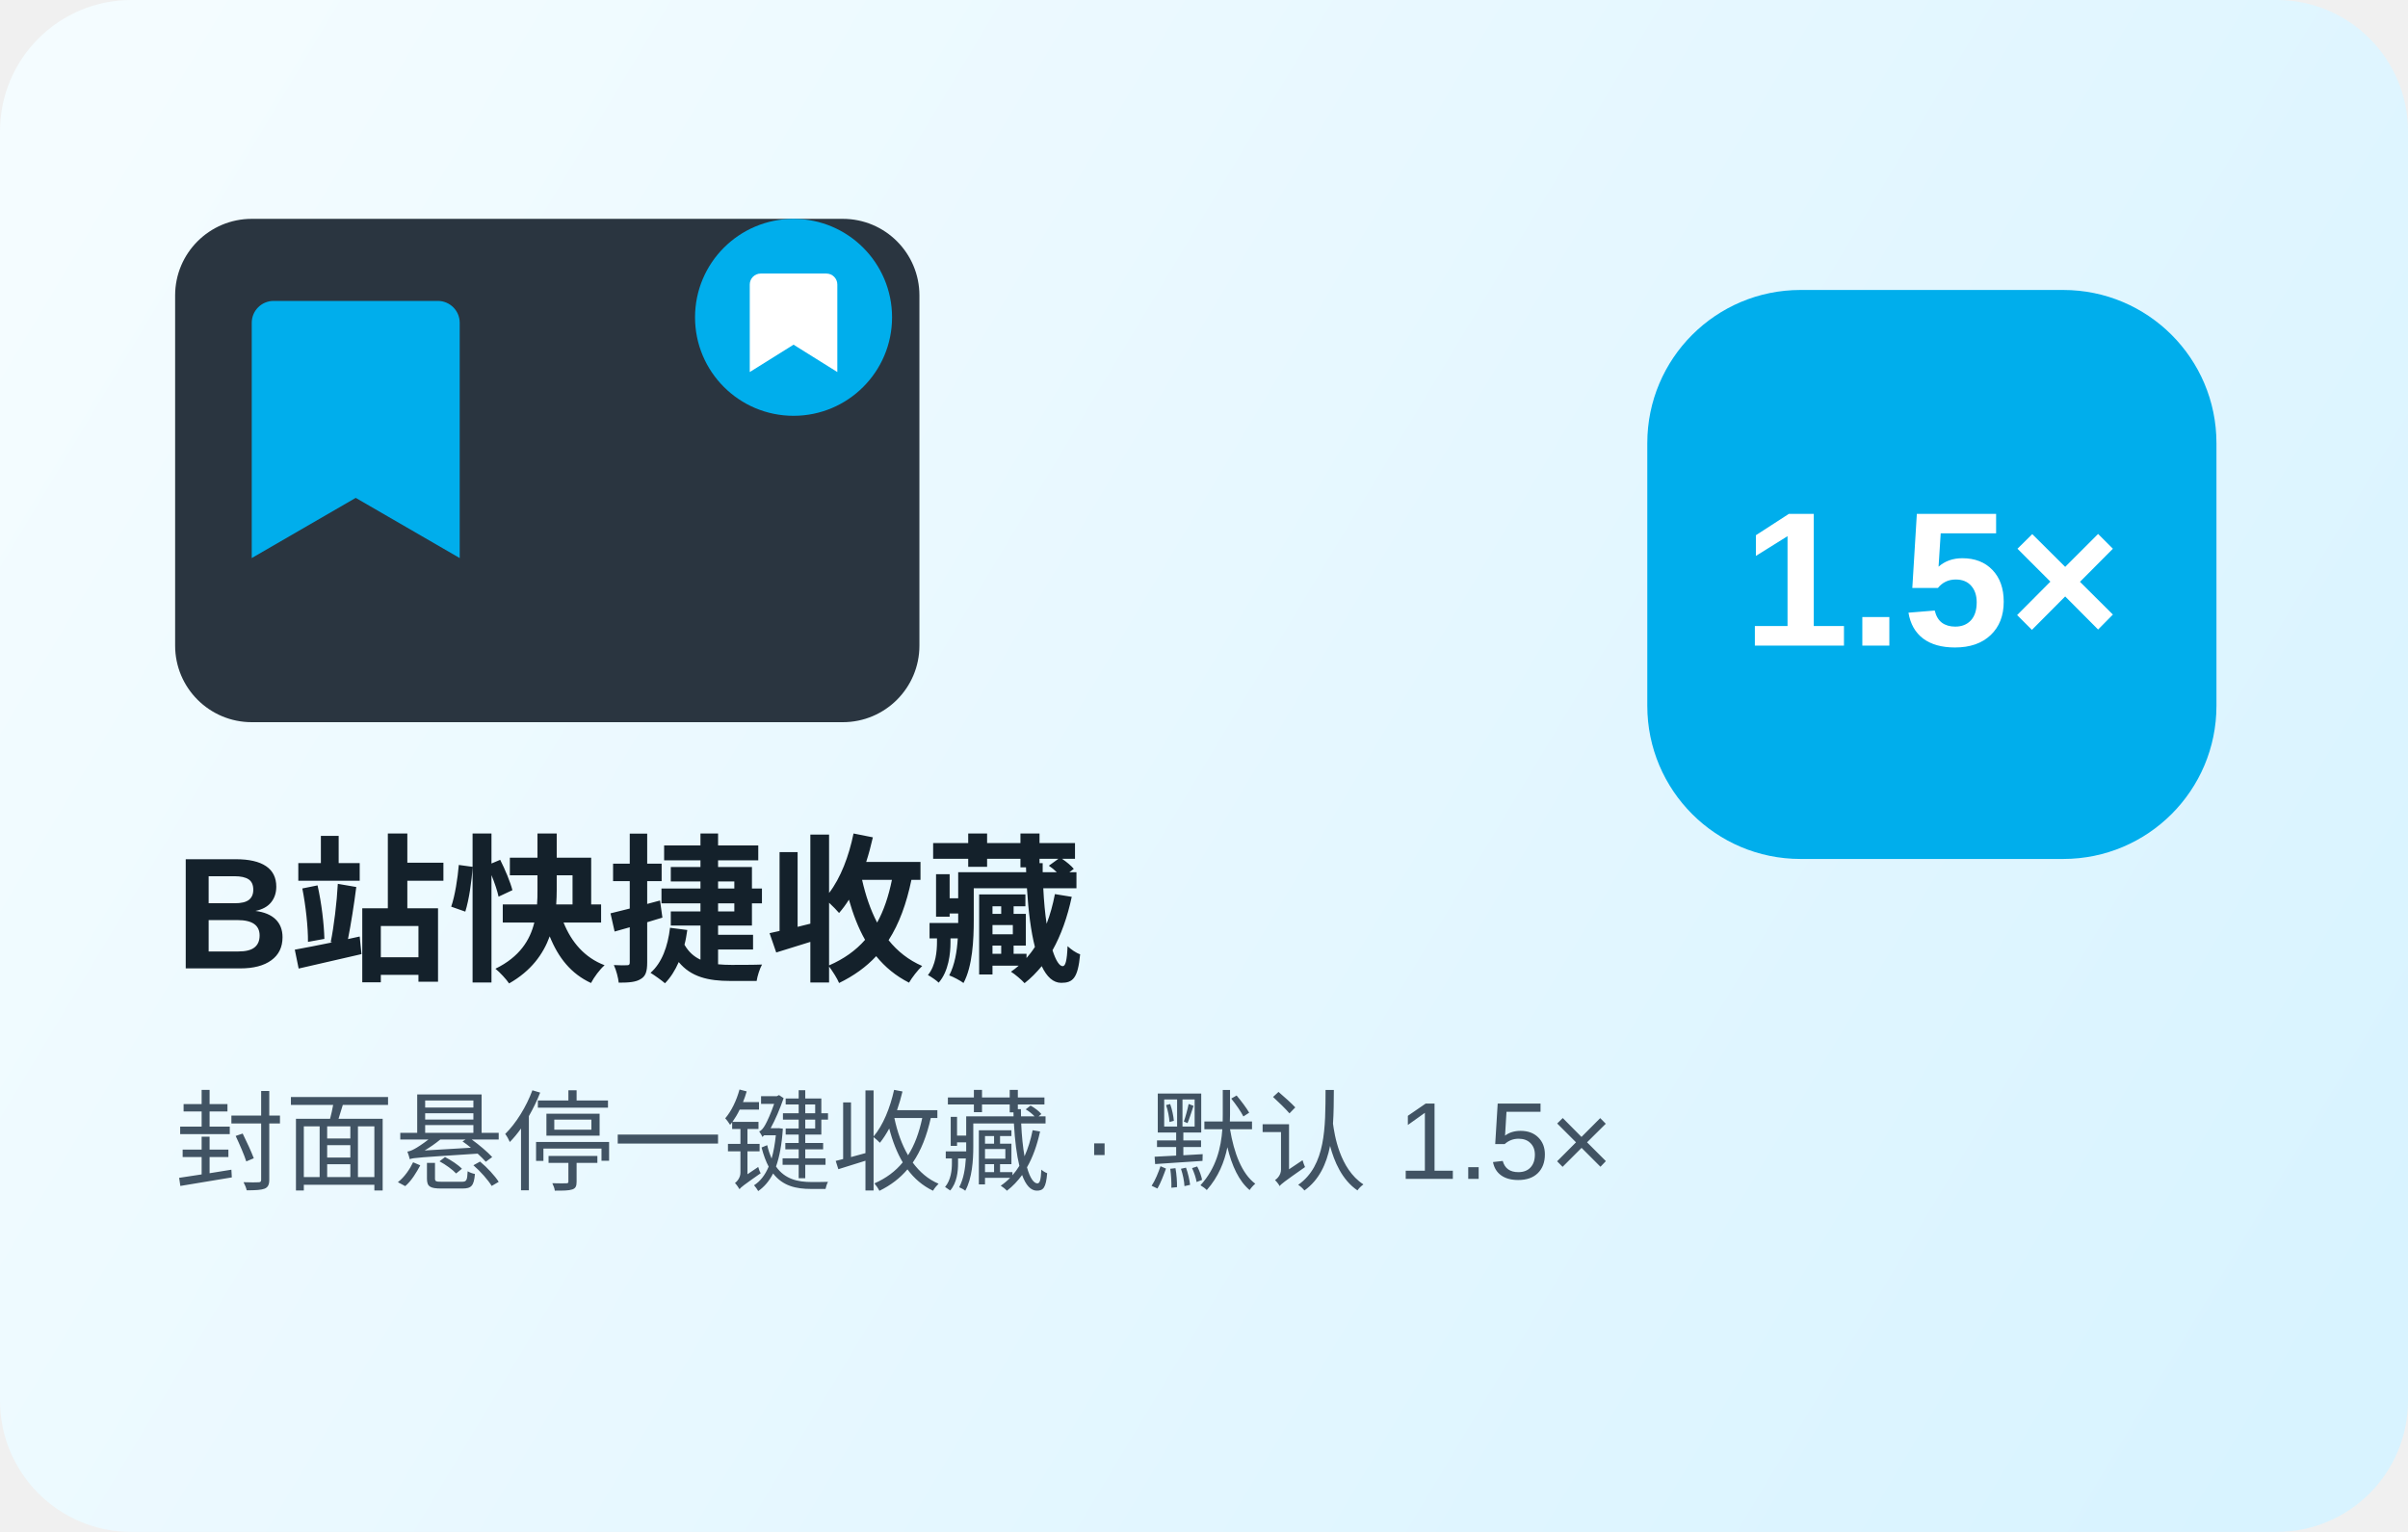
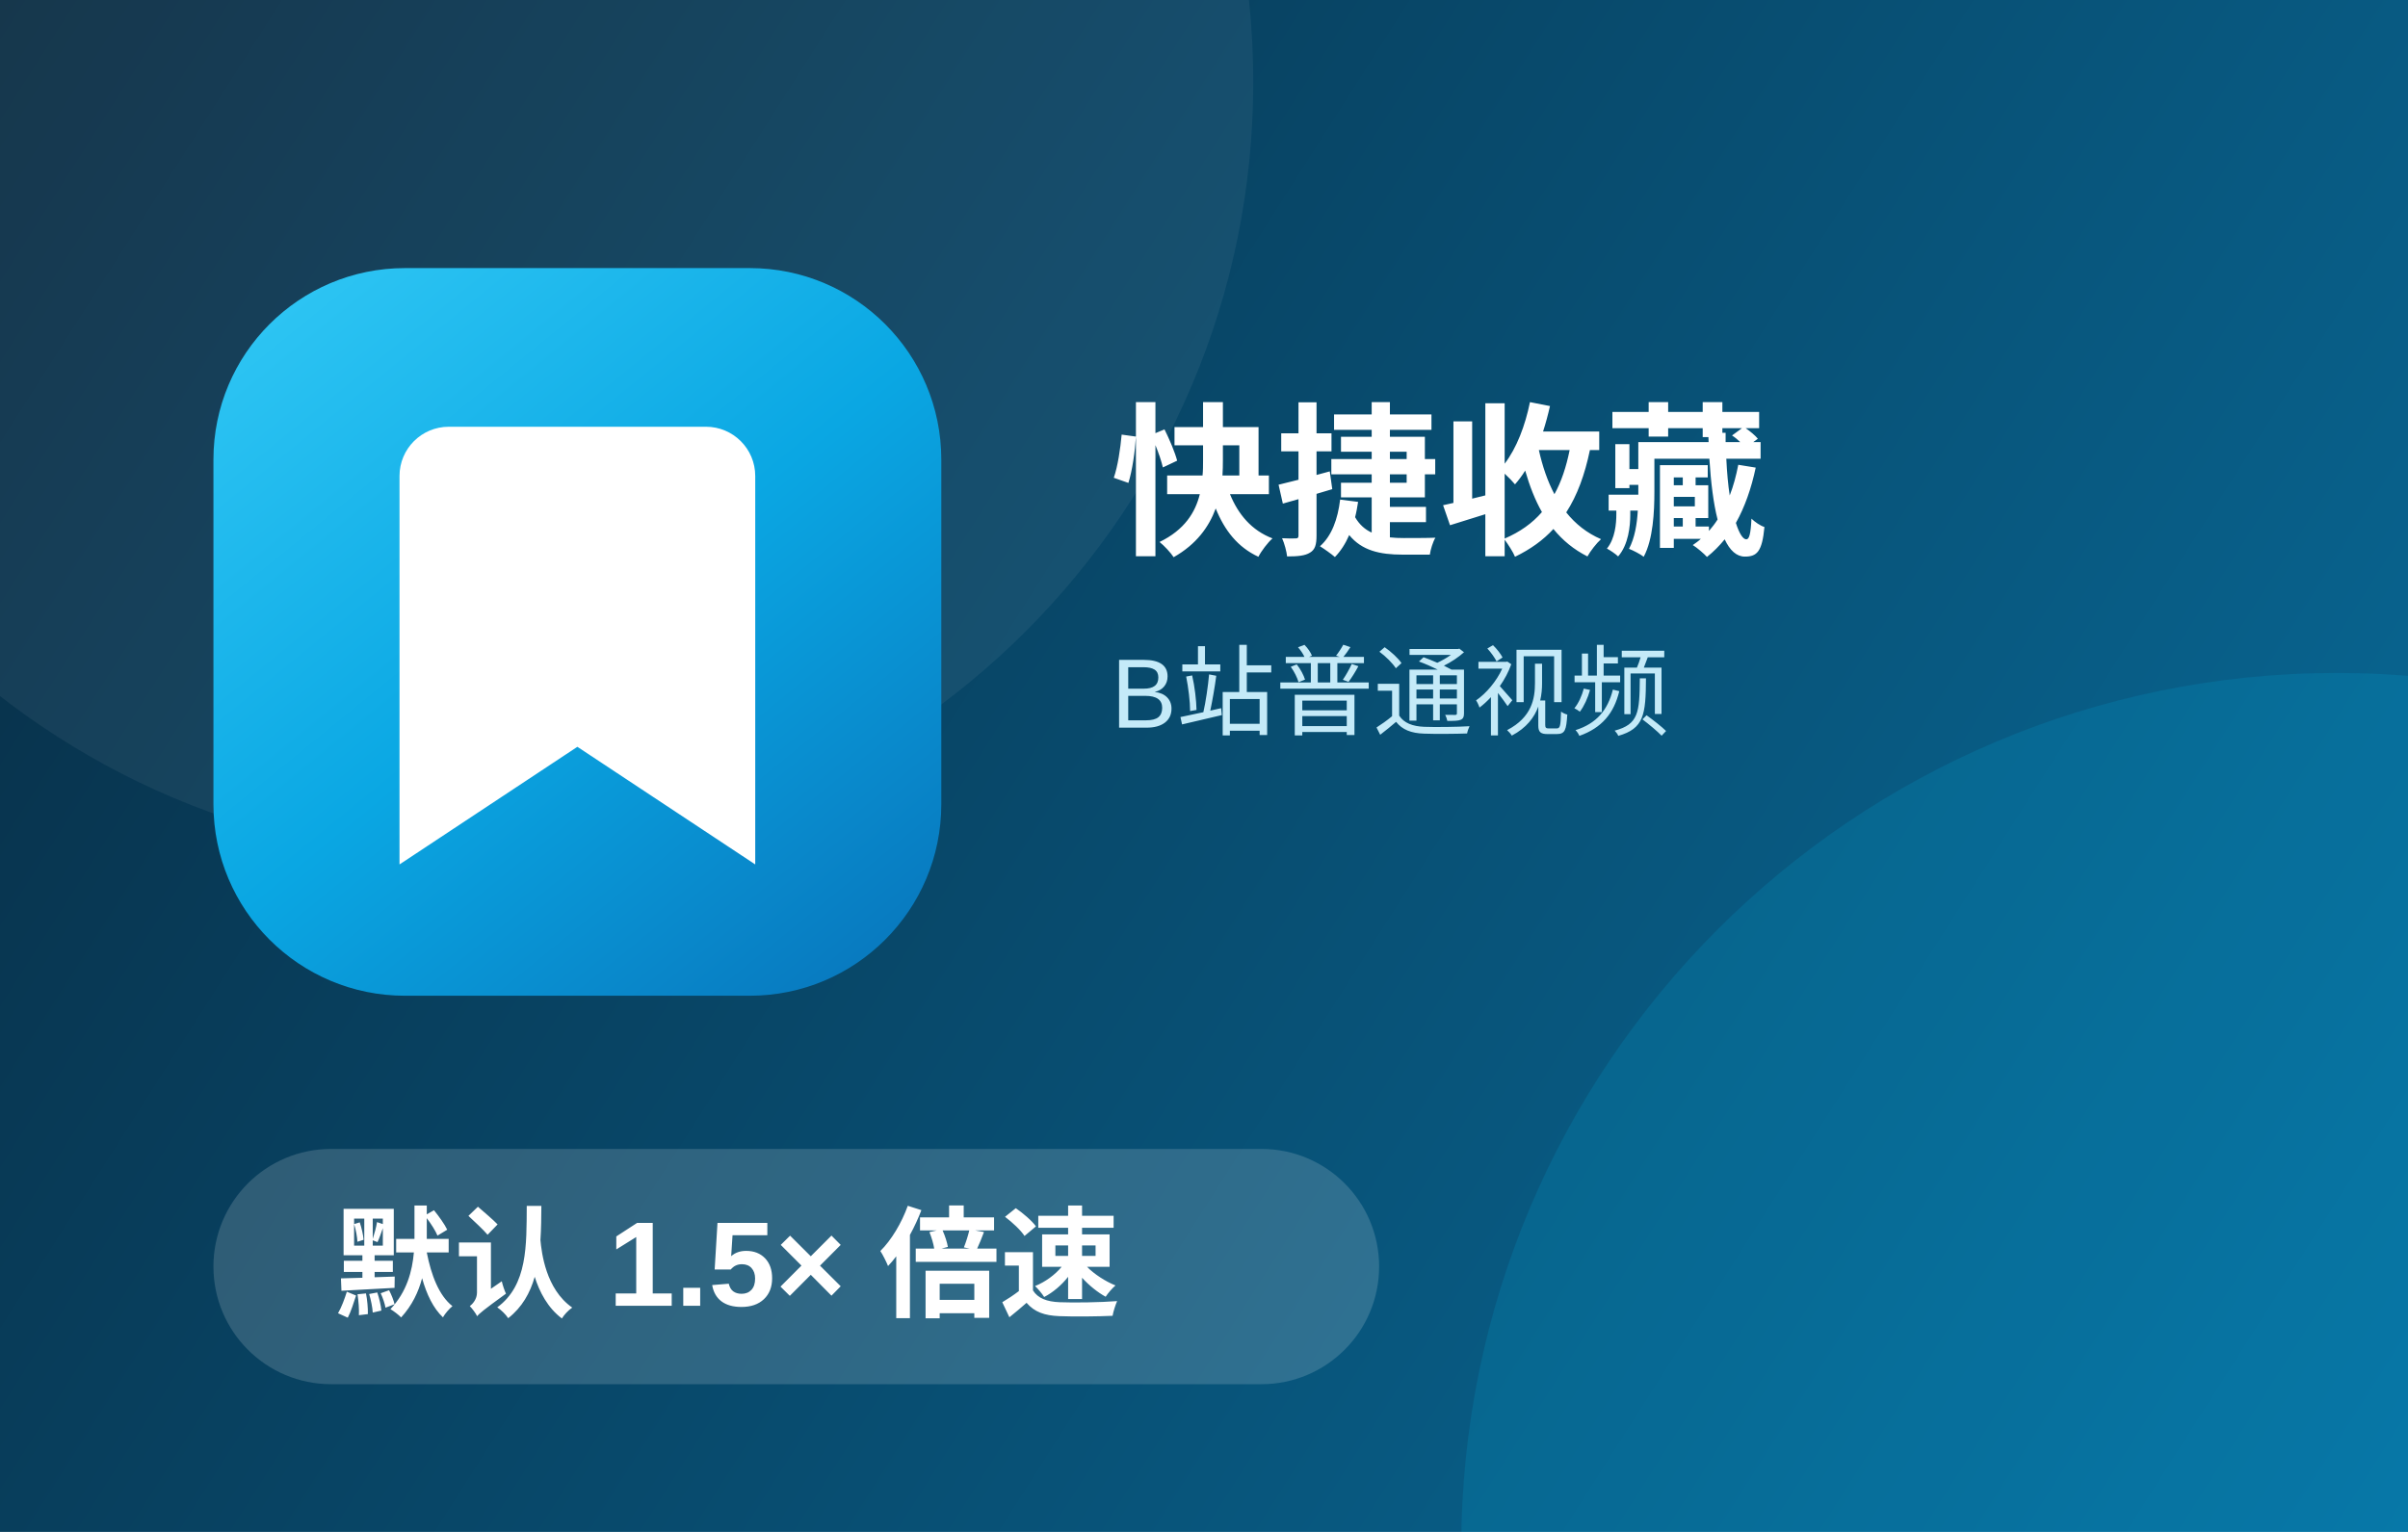
<svg xmlns="http://www.w3.org/2000/svg" width="440" height="280" viewBox="0 0 440 280">
  <defs>
-     <linearGradient id="bg" x1="20" y1="20" x2="420" y2="260" gradientUnits="userSpaceOnUse">
-       <stop stop-color="#F4FCFF" />
-       <stop offset="1" stop-color="#D8F3FF" />
+     <linearGradient id="background" x1="0" y1="0" x2="440" y2="280" gradientUnits="userSpaceOnUse">
+       <stop stop-color="#082B42" />
+       <stop offset="1" stop-color="#086D9C" />
+     </linearGradient>
+     <linearGradient id="tile" x1="55" y1="40" x2="165" y2="175" gradientUnits="userSpaceOnUse">
+       <stop stop-color="#31C8F5" />
+       <stop offset="0.52" stop-color="#0AA7E3" />
+       <stop offset="1" stop-color="#0878BE" />
    </linearGradient>
  </defs>
-   <rect width="440" height="280" rx="24" fill="url(#bg)" />
-   <rect x="32" y="40" width="136" height="92" rx="14" fill="#2A3540" />
-   <path d="M50 55h30a4 4 0 0 1 4 4v43L65 91l-19 11V59a4 4 0 0 1 4-4Z" fill="#00AEEC" />
-   <circle cx="145" cy="58" r="18" fill="#00AEEC" />
-   <path d="M139 50h12a2 2 0 0 1 2 2v16l-8-5-8 5V52a2 2 0 0 1 2-2Z" fill="#fff" />
-   <text x="32" y="177" fill="#14212B" font-family="Arial, PingFang SC, sans-serif" font-size="29" font-weight="700">B站快捷收藏</text>
-   <text x="32" y="216" fill="#415363" font-family="Arial, PingFang SC, sans-serif" font-size="20">封面悬停一键收藏 · 默认 1.5×</text>
-   <rect x="301" y="53" width="104" height="104" rx="28" fill="#00AEEC" />
-   <text x="353" y="118" fill="#fff" font-family="Arial, sans-serif" font-size="35" font-weight="700" text-anchor="middle">1.5×</text>
+   <rect width="440" height="280" fill="url(#background)" />
+   <circle cx="87" cy="15" r="142" fill="#FFFFFF" opacity="0.055" />
+   <circle cx="427" cy="283" r="160" fill="#00BAF0" opacity="0.14" />
+   <rect x="39" y="49" width="133" height="133" rx="35" fill="url(#tile)" />
+   <path d="M82 78h47a9 9 0 0 1 9 9v71l-32.5-21.5L73 158V87a9 9 0 0 1 9-9Z" fill="#FFFFFF" />
+   <text x="203" y="99" fill="#FFFFFF" font-family="PingFang SC, Arial, sans-serif" font-size="30" font-weight="700">快捷收藏</text>
+   <text x="203" y="133" fill="#C4EAF8" font-family="PingFang SC, Arial, sans-serif" font-size="18">B站普通视频</text>
+   <rect x="39" y="210" width="213" height="43" rx="21.5" fill="#FFFFFF" opacity="0.16" />
+   <text x="61" y="239" fill="#FFFFFF" font-family="PingFang SC, Arial, sans-serif" font-size="22" font-weight="600">默认 1.5× 倍速</text>
</svg>
